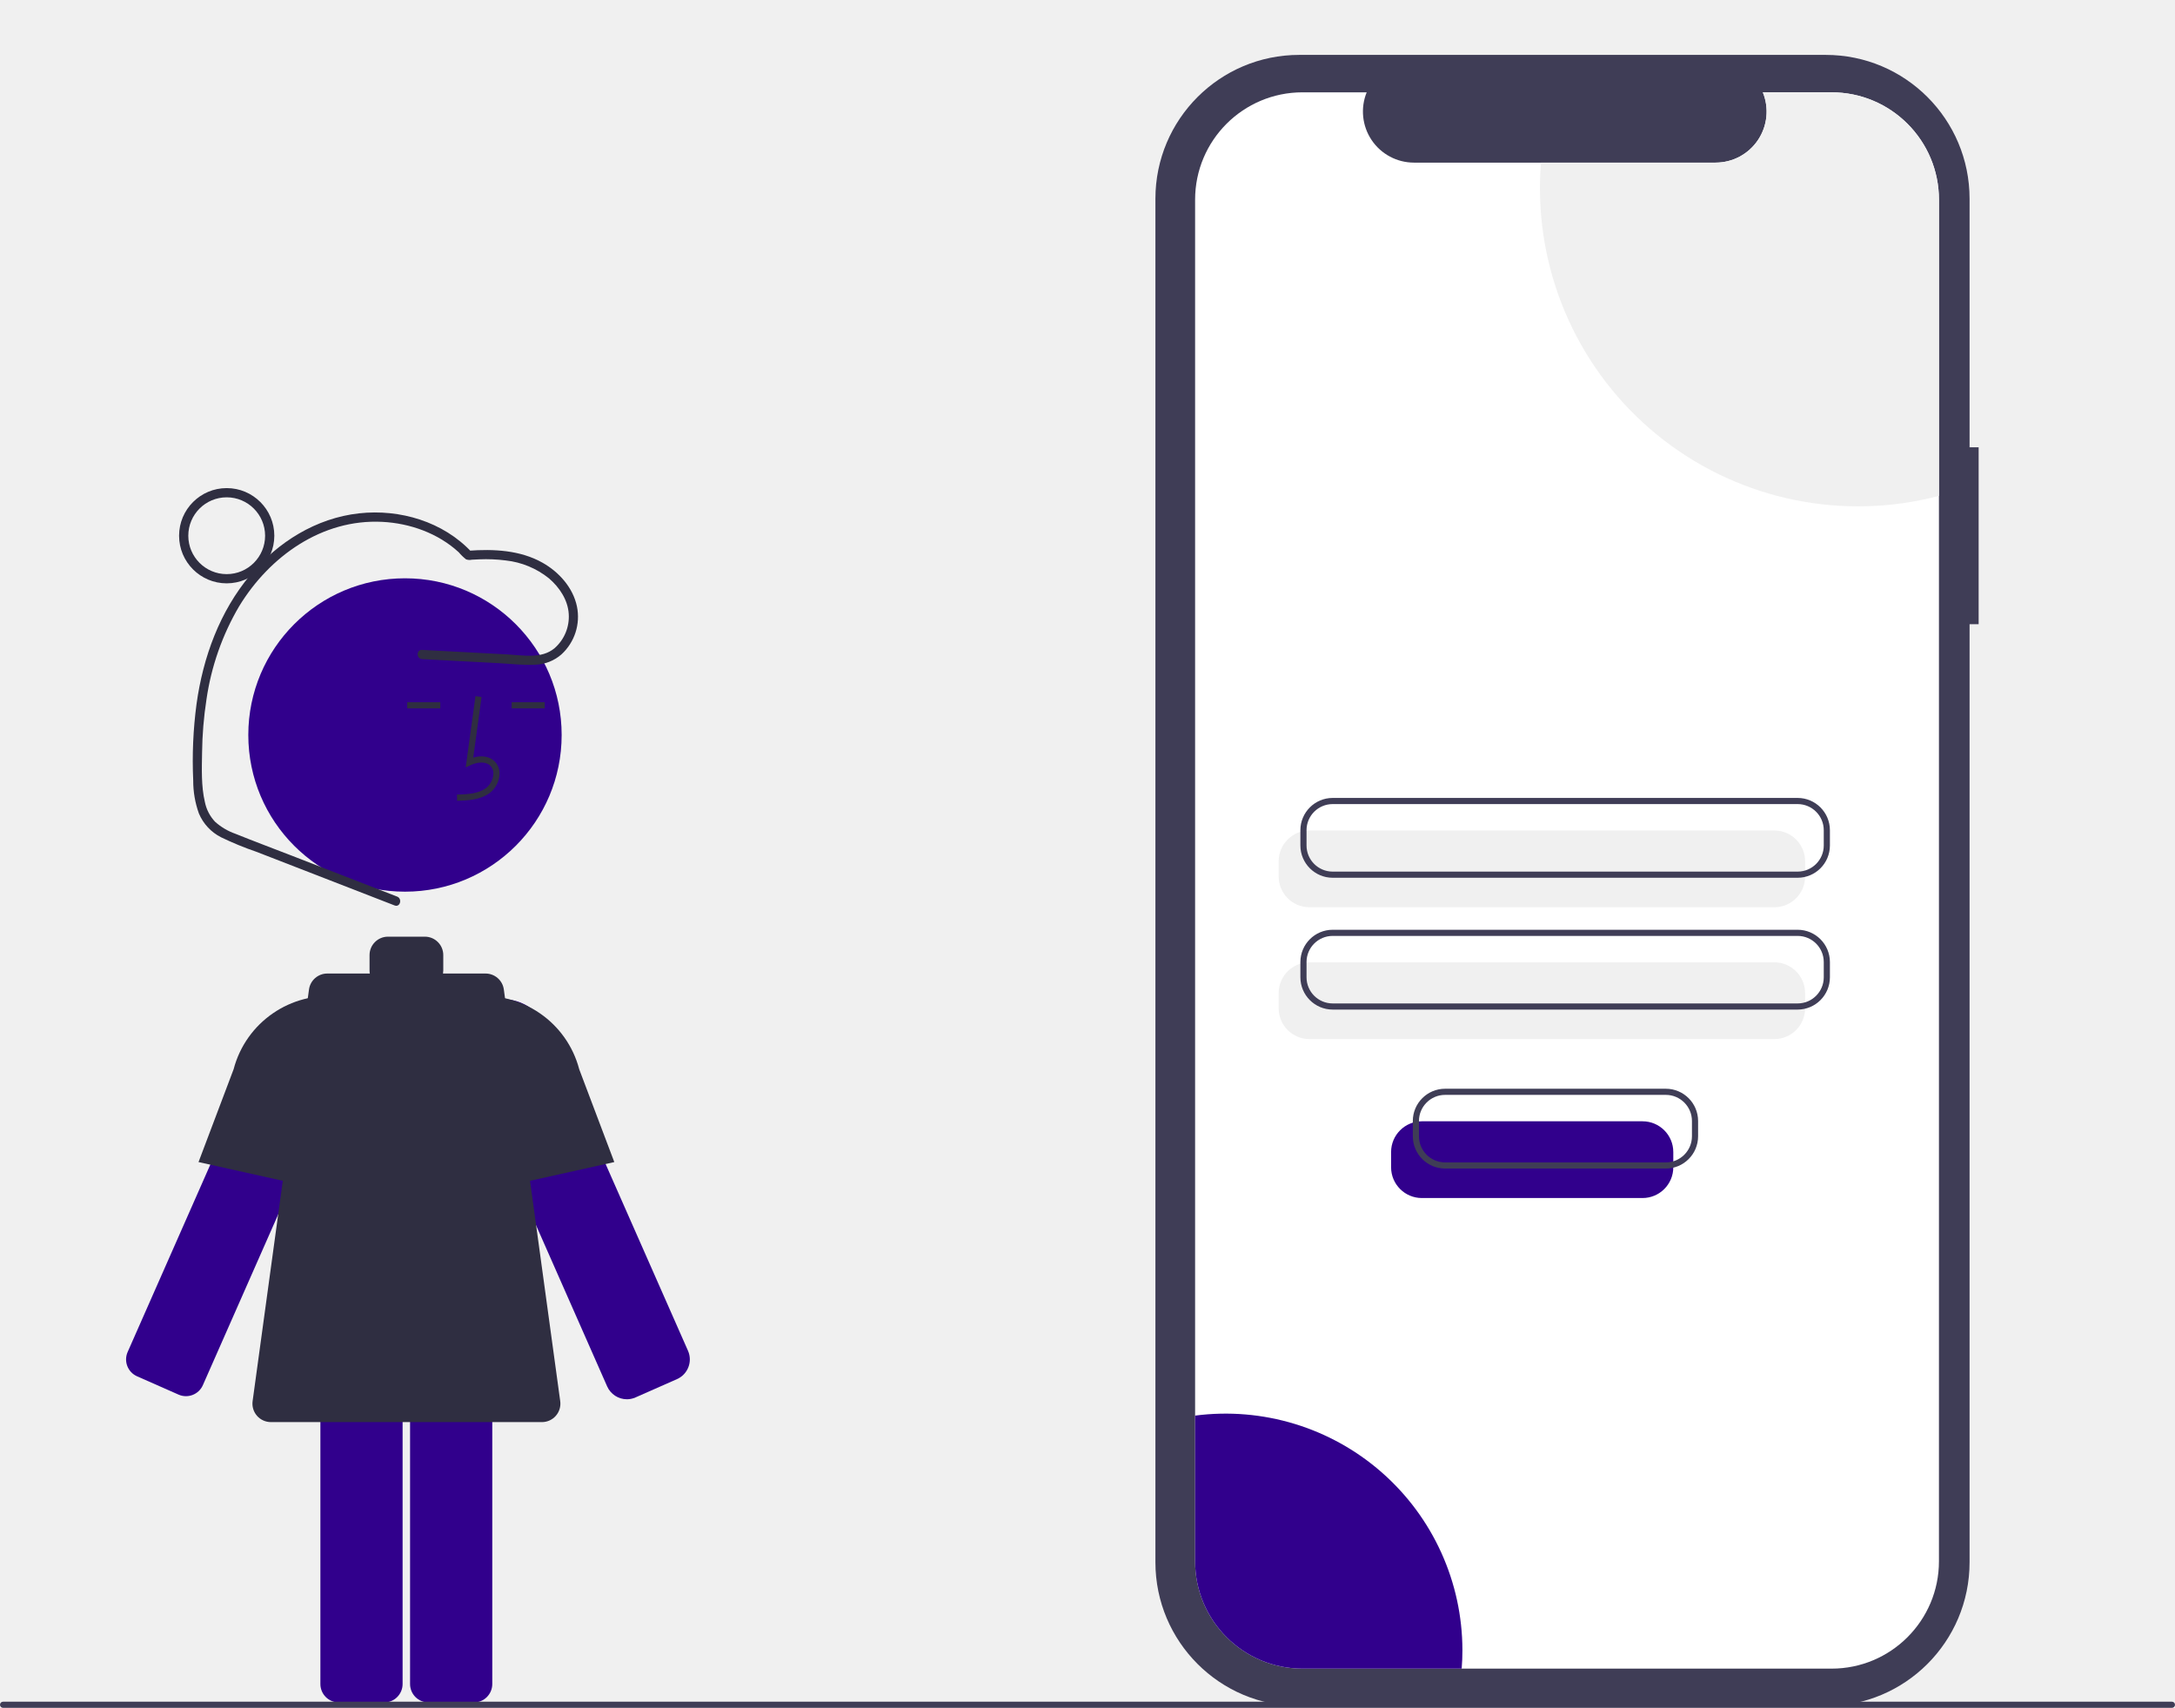
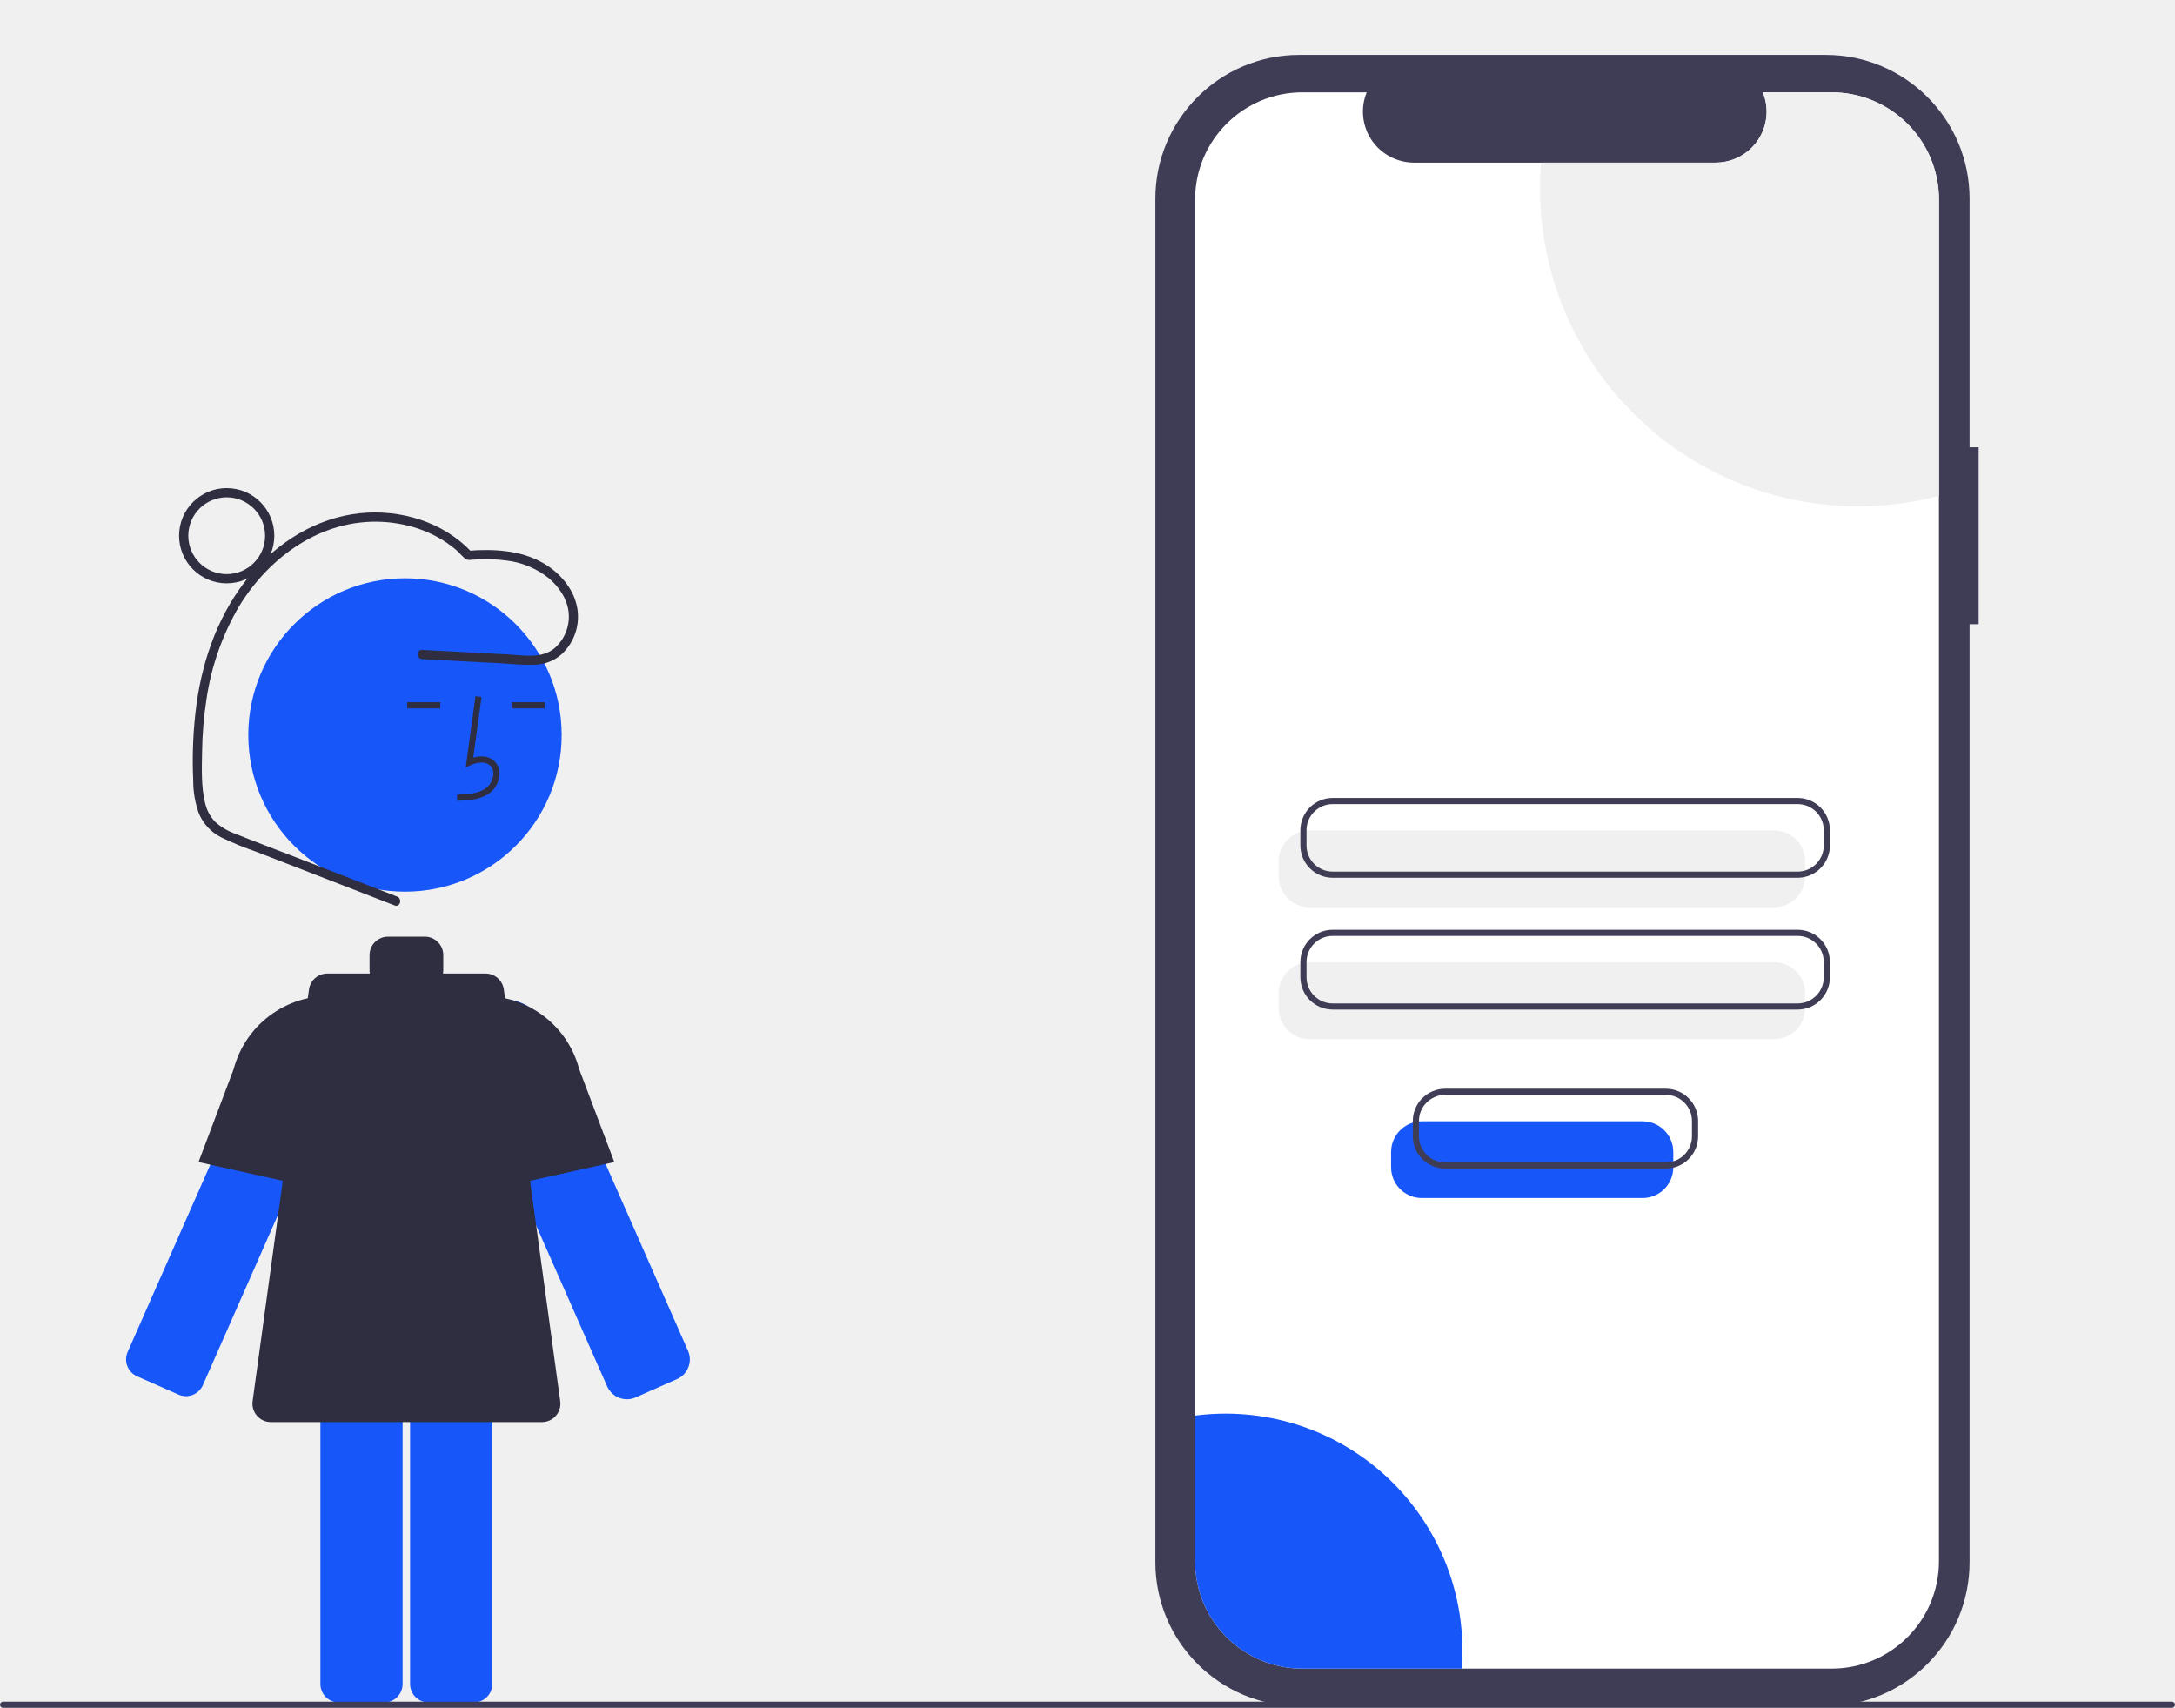
<svg xmlns="http://www.w3.org/2000/svg" data-name="Layer 1" width="708" height="555.867" viewBox="0 0 708 555.867">
-   <path id="b10fb2cf-c586-4c5f-9fbf-e678f5ffa3db-68" data-name="Path 133" d="M890.465,679.515a211.722,211.722,0,0,1-46.196,37.27c-.392.241-.79.467-1.189.7l-27.639-24.463c.29-.27.612-.572.958-.905C836.992,672.563,939.229,535.838,946.042,502.544,945.572,505.317,952.189,614.094,890.465,679.515Z" transform="translate(-246 -172.0663)" fill="#f0f0f0" />
-   <path id="a32c10c7-75df-4179-a648-6a8d2a687209-69" data-name="Path 134" d="M849.602,721.505c-.523.125-1.054.241-1.588.348l-20.735-18.353c.405-.141.879-.309,1.42-.496,8.897-3.15,35.394-12.66,61.764-23.492,28.334-11.644,56.533-24.8,62.598-33.227C951.76,648.244,911.686,707.622,849.602,721.505Z" transform="translate(-246 -172.0663)" fill="#f0f0f0" />
+   <path id="b10fb2cf-c586-4c5f-9fbf-e678f5ffa3db-70" data-name="Path 133" d="M890.465,679.515a211.722,211.722,0,0,1-46.196,37.27c-.392.241-.79.467-1.189.7l-27.639-24.463c.29-.27.612-.572.958-.905C836.992,672.563,939.229,535.838,946.042,502.544,945.572,505.317,952.189,614.094,890.465,679.515Z" transform="translate(-246 -172.0663)" fill="#f0f0f0" />
+   <path id="a32c10c7-75df-4179-a648-6a8d2a687209-71" data-name="Path 134" d="M849.602,721.505c-.523.125-1.054.241-1.588.348l-20.735-18.353c.405-.141.879-.309,1.42-.496,8.897-3.15,35.394-12.66,61.764-23.492,28.334-11.644,56.533-24.8,62.598-33.227C951.76,648.244,911.686,707.622,849.602,721.505Z" transform="translate(-246 -172.0663)" fill="#f0f0f0" />
  <path d="M890.082,317.646h-2.953V236.753a46.819,46.819,0,0,0-46.819-46.819H668.926a46.819,46.819,0,0,0-46.819,46.819v443.789a46.819,46.819,0,0,0,46.819,46.819H840.31a46.819,46.819,0,0,0,46.819-46.819V375.228h2.953Z" transform="translate(-246 -172.0663)" fill="#3f3d56" />
  <path d="M877.163,237.074V680.217a34.957,34.957,0,0,1-34.969,34.957H669.984a34.954,34.954,0,0,1-34.957-34.957V237.074a34.954,34.954,0,0,1,34.957-34.957h20.898a16.619,16.619,0,0,0,15.383,22.88h98.181a16.601,16.601,0,0,0,15.384-22.88H842.193A34.957,34.957,0,0,1,877.163,237.074Z" transform="translate(-246 -172.0663)" fill="#fff" />
  <path d="M823.595,467.355H672.228a10.011,10.011,0,0,1-10-10v-4.978a10.011,10.011,0,0,1,10-10h151.367a10.011,10.011,0,0,1,10,10v4.978A10.011,10.011,0,0,1,823.595,467.355Z" transform="translate(-246 -172.0663)" fill="#f0f0f0" />
  <path d="M823.595,510.262H672.228a10.011,10.011,0,0,1-10-10v-4.978a10.011,10.011,0,0,1,10-10h151.367a10.011,10.011,0,0,1,10,10v4.978A10.011,10.011,0,0,1,823.595,510.262Z" transform="translate(-246 -172.0663)" fill="#f0f0f0" />
  <path d="M831.166,457.759H679.8a10.512,10.512,0,0,1-10.5-10.5v-4.978a10.512,10.512,0,0,1,10.5-10.5h151.367a10.512,10.512,0,0,1,10.5,10.5v4.978A10.512,10.512,0,0,1,831.166,457.759Zm-151.367-23.978a8.51,8.51,0,0,0-8.5,8.5v4.978a8.51,8.51,0,0,0,8.5,8.5h151.367a8.51,8.51,0,0,0,8.5-8.5v-4.978a8.51,8.51,0,0,0-8.5-8.5Z" transform="translate(-246 -172.0663)" fill="#3f3d56" />
  <path d="M831.166,500.666H679.8a10.512,10.512,0,0,1-10.5-10.5V485.189a10.512,10.512,0,0,1,10.5-10.5h151.367a10.512,10.512,0,0,1,10.5,10.5v4.978A10.512,10.512,0,0,1,831.166,500.666ZM679.8,476.689a8.51,8.51,0,0,0-8.5,8.5v4.978a8.51,8.51,0,0,0,8.5,8.5h151.367a8.51,8.51,0,0,0,8.5-8.5V485.189a8.51,8.51,0,0,0-8.5-8.5Z" transform="translate(-246 -172.0663)" fill="#3f3d56" />
  <path d="M877.163,237.074V333.464A103.539,103.539,0,0,1,747.28,233.389q0-4.24.341-8.392h56.826a16.601,16.601,0,0,0,15.384-22.88H842.193A34.957,34.957,0,0,1,877.163,237.074Z" transform="translate(-246 -172.0663)" fill="#f0f0f0" />
-   <path d="M722.041,709.154c0,2.032-.076,4.038-.24,6.02H669.984a34.954,34.954,0,0,1-34.957-34.957v-47.4a77.073,77.073,0,0,1,87.013,76.337Z" transform="translate(-246 -172.0663)" fill="#31008c" />
-   <path d="M304.121,625.985a6.007,6.007,0,0,0,7.911-3.067l46.679-105.794a13.379,13.379,0,0,0-17.077-17.876h-0a13.199,13.199,0,0,0-6.75,5.78,13.649,13.649,0,0,0-.654,1.293l-46.679,105.794a6,6,0,0,0,3.067,7.912Z" transform="translate(-246 -172.0663)" fill="#31008c" />
+   <path d="M722.041,709.154c0,2.032-.076,4.038-.24,6.02H669.984a34.954,34.954,0,0,1-34.957-34.957v-47.4a77.073,77.073,0,0,1,87.013,76.337Z" transform="translate(-246 -172.0663)" fill="#1757fa" />
+   <path d="M304.121,625.985a6.007,6.007,0,0,0,7.911-3.067l46.679-105.794a13.379,13.379,0,0,0-17.077-17.876h-0a13.199,13.199,0,0,0-6.75,5.78,13.649,13.649,0,0,0-.654,1.293l-46.679,105.794a6,6,0,0,0,3.067,7.912Z" transform="translate(-246 -172.0663)" fill="#1757fa" />
  <path d="M356.795,560.557l-46.172-10.261,11.428-30.232a31.95,31.95,0,0,1,34.299-23.628l.445.049Z" transform="translate(-246 -172.0663)" fill="#2f2e41" />
-   <path d="M450.055,627.498a7.028,7.028,0,0,1-6.412-4.177L396.964,517.527a14.381,14.381,0,0,1,25.609-12.997v-0a14.618,14.618,0,0,1,.703,1.388l46.679,105.794a7,7,0,0,1-3.579,9.23l-13.961,6.16-.007-.016A6.944,6.944,0,0,1,450.055,627.498Z" transform="translate(-246 -172.0663)" fill="#31008c" />
-   <path d="M385.485,591.169a6.007,6.007,0,0,0-6,6V720.183a6.007,6.007,0,0,0,6,6H400.245a6.007,6.007,0,0,0,6-6V597.169a6.007,6.007,0,0,0-6-6Z" transform="translate(-246 -172.0663)" fill="#31008c" />
-   <path d="M356.293,591.169a6.007,6.007,0,0,0-6,6V720.183a6.007,6.007,0,0,0,6,6h14.76a6.007,6.007,0,0,0,6-6V597.169a6.007,6.007,0,0,0-6-6Z" transform="translate(-246 -172.0663)" fill="#31008c" />
-   <circle cx="131.828" cy="239.224" r="51" fill="#31008c" />
+   <path d="M450.055,627.498a7.028,7.028,0,0,1-6.412-4.177L396.964,517.527a14.381,14.381,0,0,1,25.609-12.997v-0a14.618,14.618,0,0,1,.703,1.388l46.679,105.794a7,7,0,0,1-3.579,9.23l-13.961,6.16-.007-.016A6.944,6.944,0,0,1,450.055,627.498Z" transform="translate(-246 -172.0663)" fill="#1757fa" />
+   <path d="M385.485,591.169a6.007,6.007,0,0,0-6,6V720.183a6.007,6.007,0,0,0,6,6H400.245a6.007,6.007,0,0,0,6-6V597.169a6.007,6.007,0,0,0-6-6Z" transform="translate(-246 -172.0663)" fill="#1757fa" />
+   <path d="M356.293,591.169a6.007,6.007,0,0,0-6,6V720.183a6.007,6.007,0,0,0,6,6h14.76a6.007,6.007,0,0,0,6-6V597.169a6.007,6.007,0,0,0-6-6Z" transform="translate(-246 -172.0663)" fill="#1757fa" />
+   <circle cx="131.828" cy="239.224" r="51" fill="#1757fa" />
  <path d="M394.8,432.699c3.306-.092,7.42-.207,10.59-2.522a8.133,8.133,0,0,0,3.2-6.073,5.471,5.471,0,0,0-1.86-4.493c-1.656-1.399-4.073-1.727-6.678-.961l2.699-19.726-1.981-.271L397.596,421.843l1.655-.759c1.918-.88,4.552-1.328,6.188.055a3.515,3.515,0,0,1,1.153,2.896,6.147,6.147,0,0,1-2.381,4.528c-2.467,1.802-5.746,2.034-9.466,2.138Z" transform="translate(-246 -172.0663)" fill="#2f2e41" />
  <rect x="166.55" y="228.559" width="10.772" height="2" fill="#2f2e41" />
  <rect x="132.55" y="228.559" width="10.772" height="2" fill="#2f2e41" />
  <path d="M428.362,628.119l-18.356-134a6,6,0,0,0-5.945-5.186H390.205a6.025,6.025,0,0,0,.09-1v-5a6,6,0,0,0-6-6h-12a6,6,0,0,0-6,6v5a6.025,6.025,0,0,0,.09,1H352.53a6,6,0,0,0-5.945,5.186l-18.356,134a6,6,0,0,0,5.944,6.814h88.244A6,6,0,0,0,428.362,628.119Z" transform="translate(-246 -172.0663)" fill="#2f2e41" />
  <path d="M399.795,560.557V496.486l.445-.049a31.961,31.961,0,0,1,34.315,23.68l11.411,30.18Z" transform="translate(-246 -172.0663)" fill="#2f2e41" />
  <path d="M375.26,463.882l-35.275-13.692c-5.768-2.239-11.569-4.41-17.307-6.726a19.726,19.726,0,0,1-6.662-3.926,13.09,13.09,0,0,1-3.321-6.427c-1.223-5.171-1.002-10.825-.915-16.102a122.699,122.699,0,0,1,1.422-17.241,83.286,83.286,0,0,1,10.65-30.38c9.893-16.232,26.937-28.444,46.543-27.469,9.077.451,18.206,3.708,24.949,9.914a15.751,15.751,0,0,0,2.355,2.282,3.268,3.268,0,0,0,1.876.126q1.234-.079,2.471-.121a51.043,51.043,0,0,1,8.566.359,27.121,27.121,0,0,1,14.13,5.867c3.37,2.899,6.112,6.992,6.395,11.54a13.66,13.66,0,0,1-4.614,11.151c-4.209,3.547-10.213,2.3-15.261,2.033l-18.494-.98-9.37-.496c-1.929-.102-1.924,2.898,0,3l24.905,1.319c4.002.212,8.127.732,12.132.492a13.574,13.574,0,0,0,8.333-3.352,16.628,16.628,0,0,0,5.037-15.601c-1.284-6.138-5.852-11.215-11.207-14.235-7.286-4.11-15.988-4.504-24.141-3.896l1.061.439c-9.222-9.898-23.349-14.077-36.61-12.615-14.002,1.544-26.456,9.356-35.404,20.038-9.976,11.909-15.413,26.76-17.527,42.03a139.839,139.839,0,0,0-1.082,24.88,31.35,31.35,0,0,0,1.852,10.751,15.39,15.39,0,0,0,7.225,7.746,103.398,103.398,0,0,0,11.468,4.711L342.436,454.344l25.528,9.909,6.498,2.522c1.801.699,2.581-2.201.798-2.893Z" transform="translate(-246 -172.0663)" fill="#2f2e41" />
  <path d="M319.795,361.934a15.5,15.5,0,1,1,15.5-15.5A15.517,15.517,0,0,1,319.795,361.934Zm0-28a12.5,12.5,0,1,0,12.5,12.5A12.514,12.514,0,0,0,319.795,333.934Z" transform="translate(-246 -172.0663)" fill="#2f2e41" />
  <rect x="528.177" y="440.815" width="42.237" height="42.237" transform="translate(147.6141 -410.7547) rotate(37.40978)" fill="#f0f0f0" />
  <path d="M389.295,228.934a33.949,33.949,0,0,1,27.277,13.702l19.59-25.614-58.779-44.956-44.956,58.779,25.333,19.376A34.003,34.003,0,0,1,389.295,228.934Z" transform="translate(-246 -172.0663)" fill="#f0f0f0" />
  <path d="M953,727.934H247a1,1,0,0,1,0-2H953a1,1,0,0,1,0,2Z" transform="translate(-246 -172.0663)" fill="#3f3d56" />
-   <path d="M780.687,562.003H708.825a10.011,10.011,0,0,1-10-10v-4.978a10.011,10.011,0,0,1,10-10h71.862a10.011,10.011,0,0,1,10,10v4.978A10.011,10.011,0,0,1,780.687,562.003Z" transform="translate(-246 -172.0663)" fill="#31008c" />
+   <path d="M780.687,562.003H708.825a10.011,10.011,0,0,1-10-10v-4.978a10.011,10.011,0,0,1,10-10h71.862a10.011,10.011,0,0,1,10,10v4.978A10.011,10.011,0,0,1,780.687,562.003Z" transform="translate(-246 -172.0663)" fill="#1757fa" />
  <path d="M788.259,552.407H716.397a10.512,10.512,0,0,1-10.5-10.5v-4.978a10.512,10.512,0,0,1,10.5-10.5h71.862a10.512,10.512,0,0,1,10.5,10.5v4.978A10.512,10.512,0,0,1,788.259,552.407Zm-71.862-23.978a8.51,8.51,0,0,0-8.5,8.5v4.978a8.51,8.51,0,0,0,8.5,8.5h71.862a8.51,8.51,0,0,0,8.5-8.5v-4.978a8.51,8.51,0,0,0-8.5-8.5Z" transform="translate(-246 -172.0663)" fill="#3f3d56" />
</svg>
